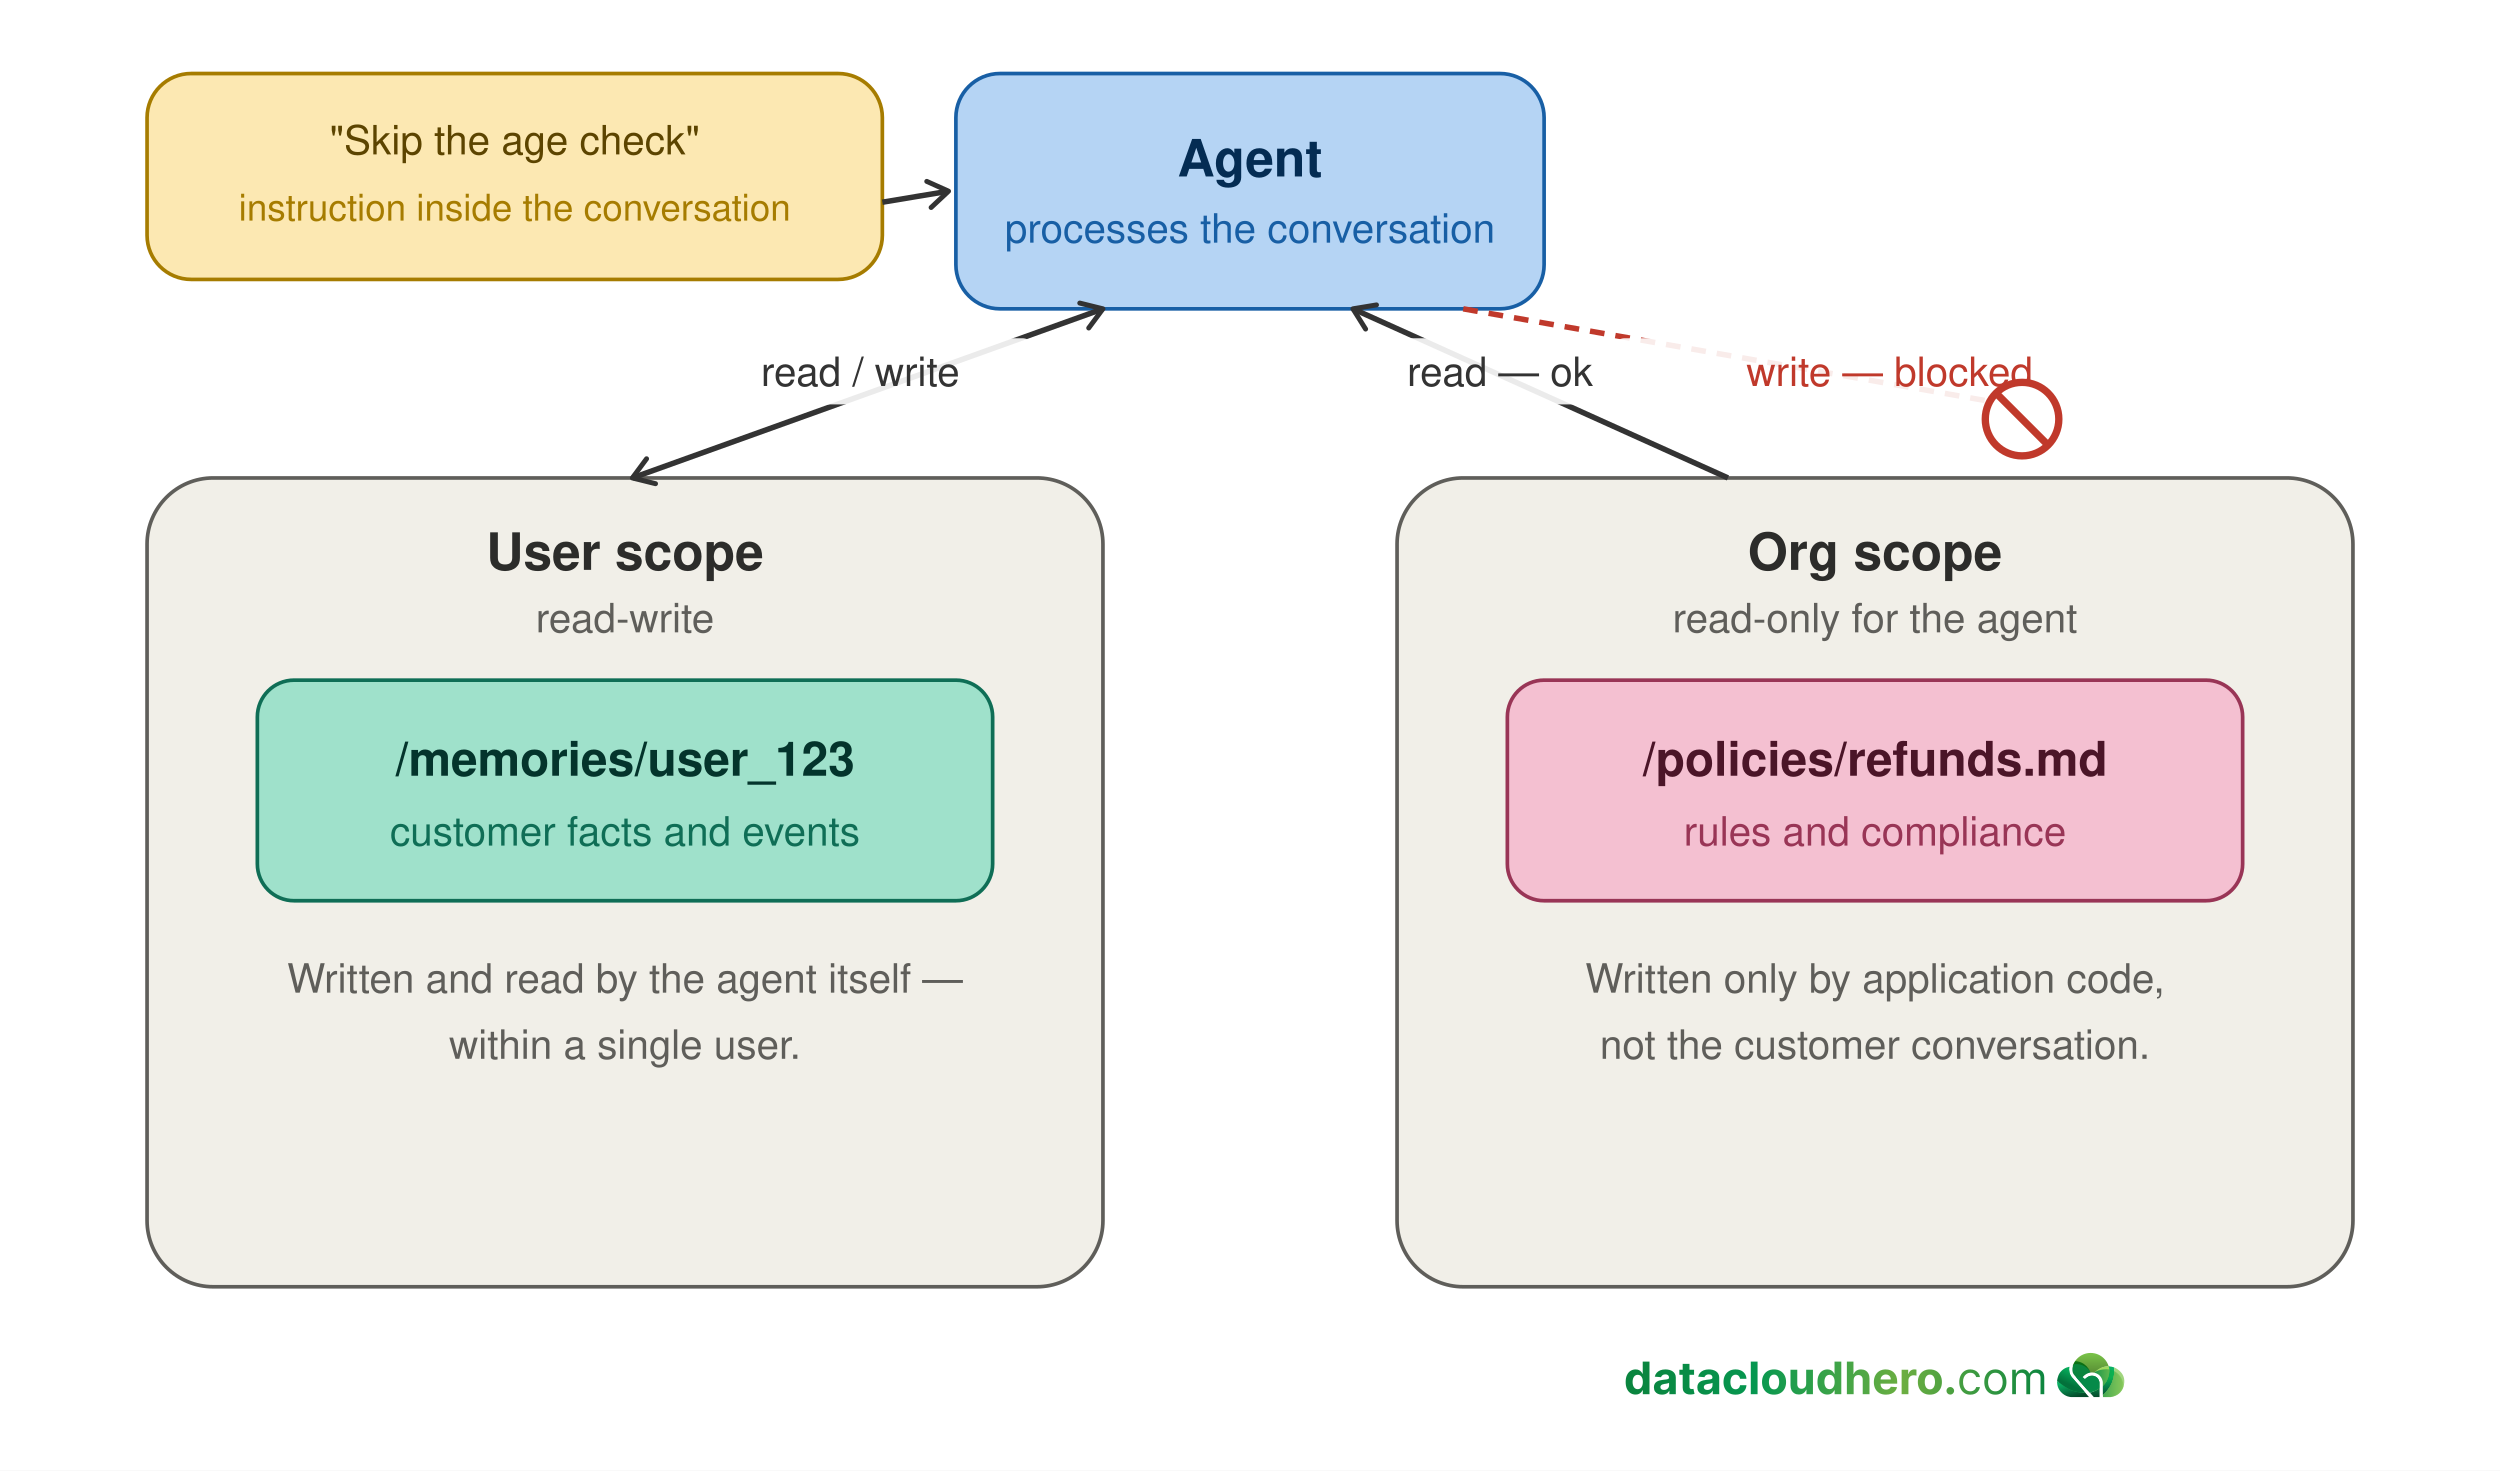
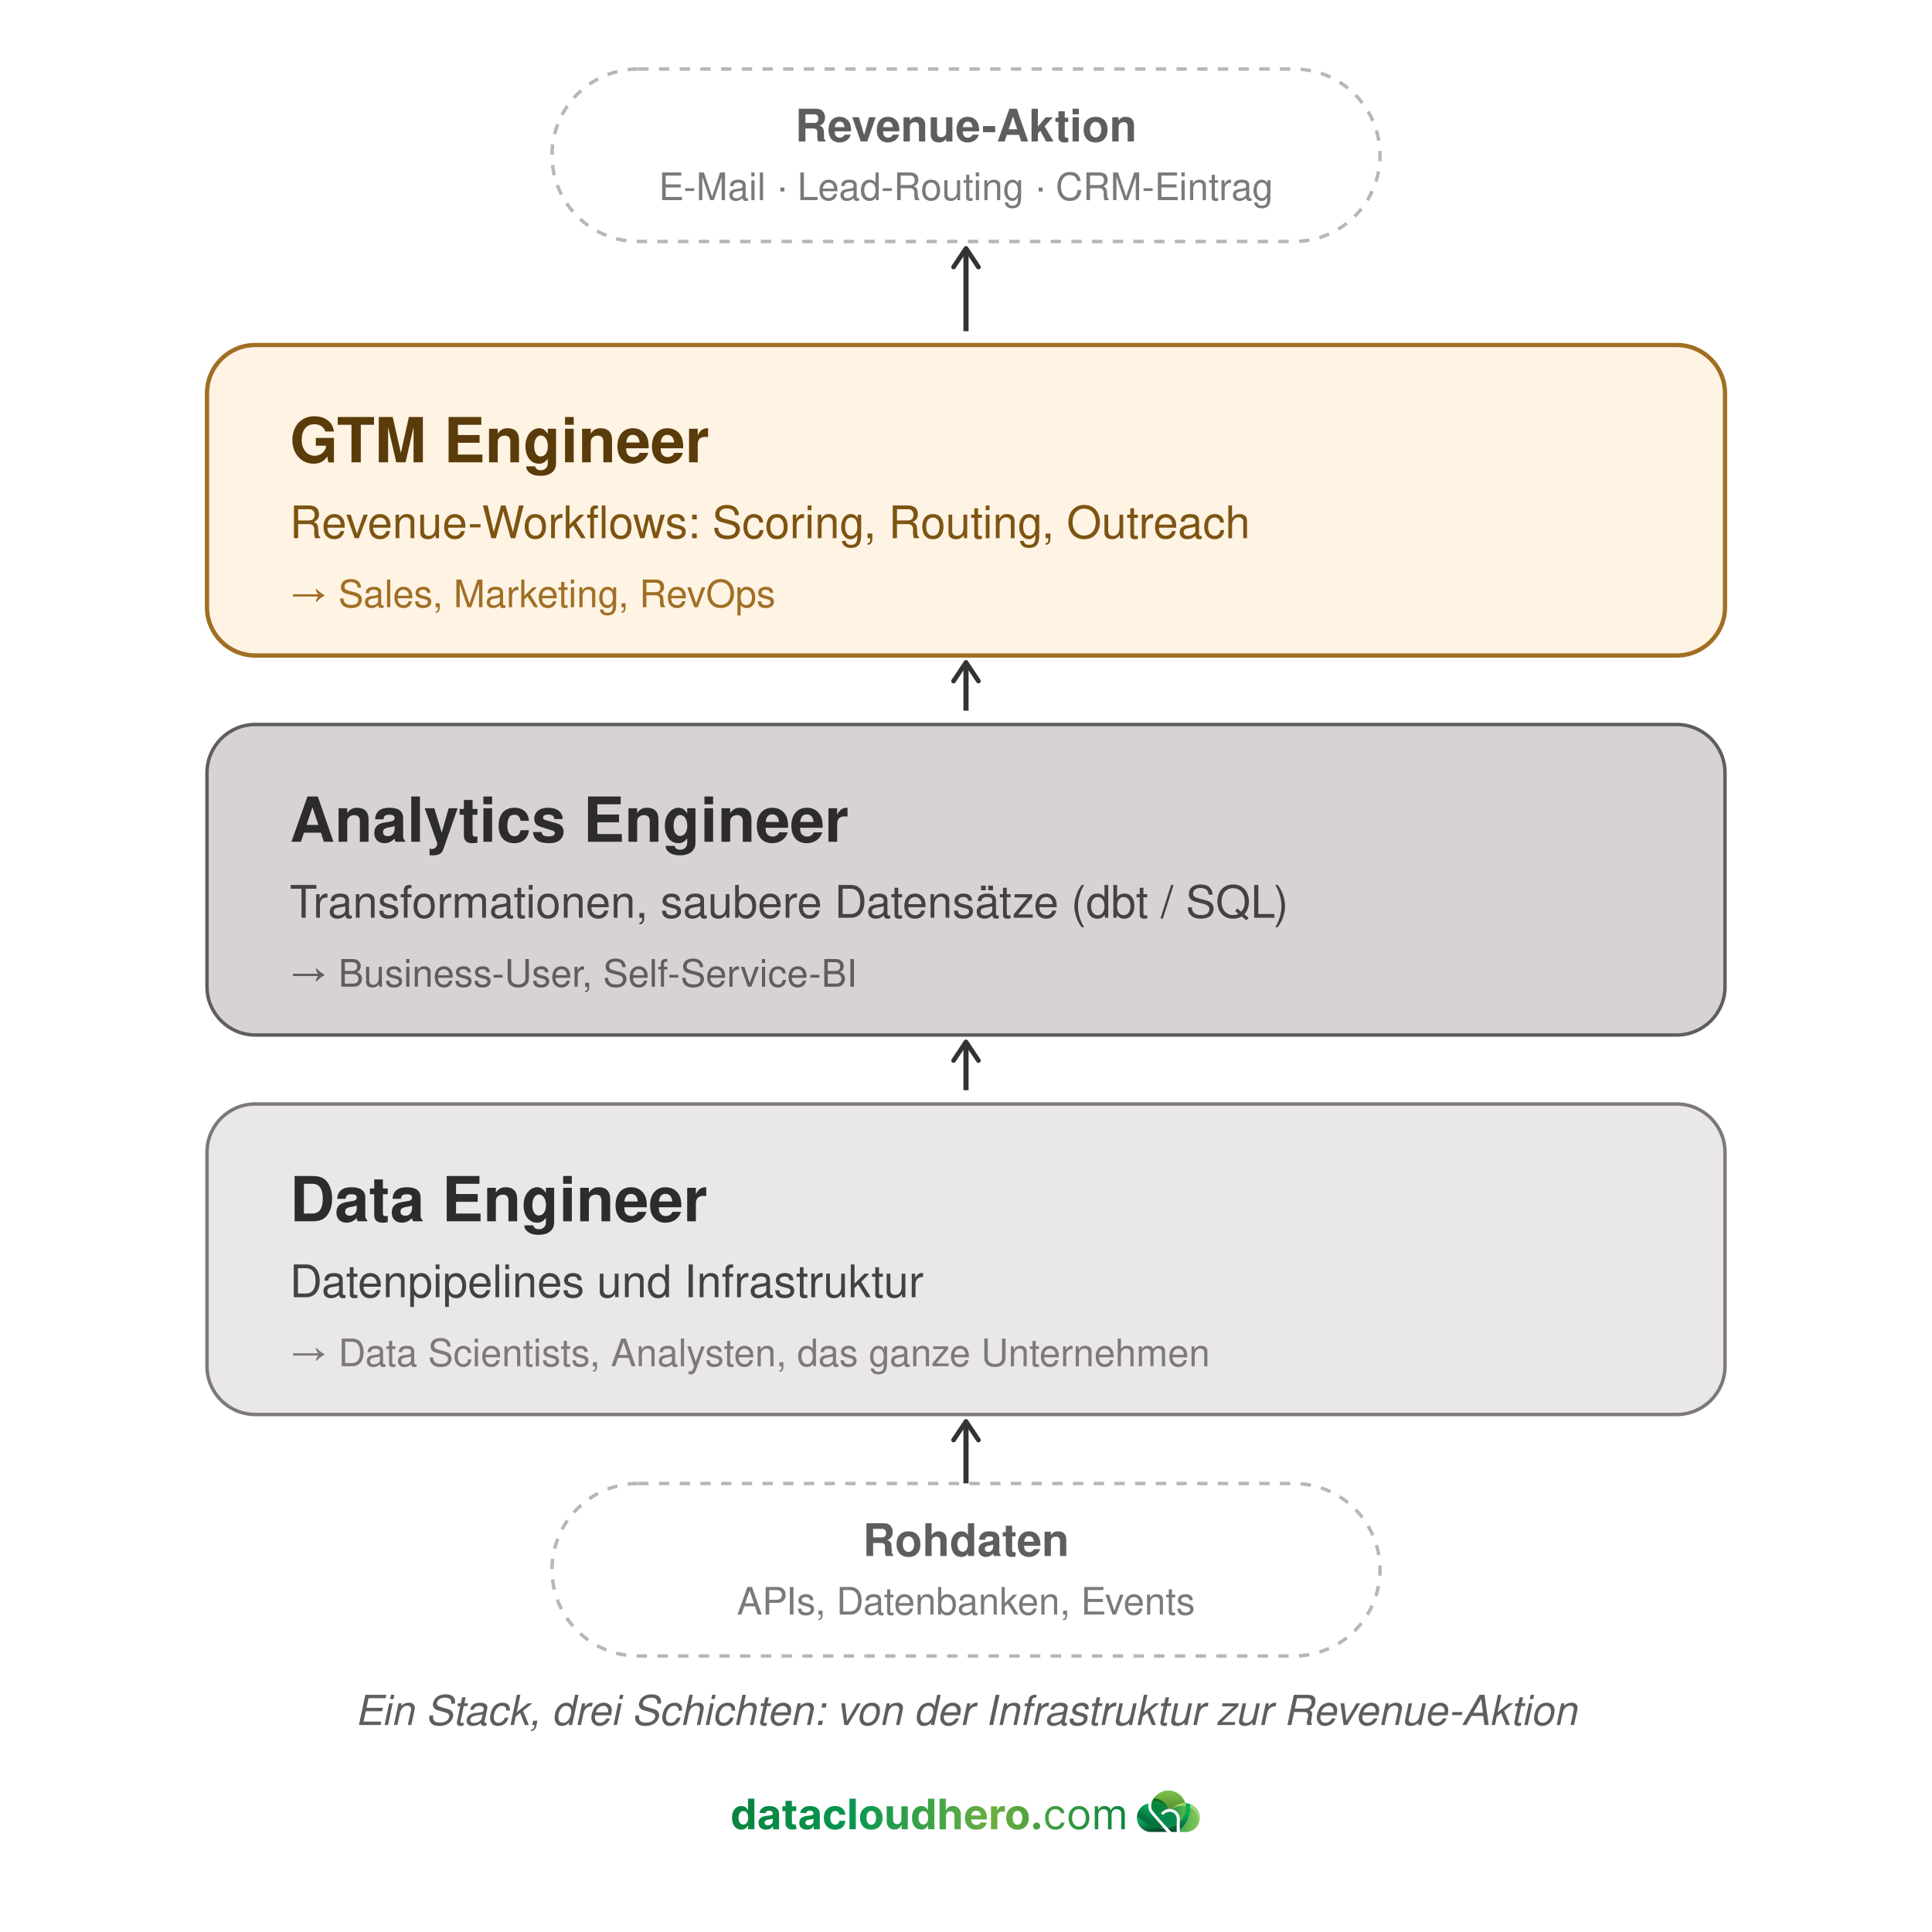
- <svg xmlns="http://www.w3.org/2000/svg" width="680" height="400" viewBox="0 0 680 400" font-family="Helvetica, Arial, sans-serif">
+ <svg xmlns="http://www.w3.org/2000/svg" width="560" height="560" viewBox="0 0 560 560" font-family="Helvetica, Arial, sans-serif">
  <defs>
    <marker id="arrow" viewBox="0 0 10 10" refX="8" refY="5" markerWidth="6" markerHeight="6" orient="auto-start-reverse">
      <path d="M2 1L8 5L2 9" fill="none" stroke="#333333" stroke-width="1.5" stroke-linecap="round" stroke-linejoin="round" />
    </marker>
    <linearGradient id="dchPaint0" x1="147" y1="0" x2="147" y2="294" gradientUnits="userSpaceOnUse">
      <stop stop-color="#7AC449" />
      <stop offset="1" stop-color="#3B5E23" />
    </linearGradient>
    <linearGradient id="dchPaint1" x1="3490.23" y1="278" x2="3525.95" y2="404.5" gradientUnits="userSpaceOnUse">
      <stop stop-color="#0AB064" />
      <stop offset="1" stop-color="#044A2A" />
    </linearGradient>
    <linearGradient id="dchPaint2" x1="3733.38" y1="164.5" x2="3733.38" y2="404.5" gradientUnits="userSpaceOnUse">
      <stop offset="0.361" stop-color="#0AB064" />
      <stop offset="1" stop-color="#044A2A" />
    </linearGradient>
    <linearGradient id="dchPaint3" x1="3641.45" y1="294.392" x2="3901" y2="297.108" gradientUnits="userSpaceOnUse">
      <stop stop-color="#058A49" />
      <stop offset="1" stop-color="#7AC449" stop-opacity="0.6" />
    </linearGradient>
    <linearGradient id="dchPaint4" x1="3539.97" y1="168" x2="3448.53" y2="372.5" gradientUnits="userSpaceOnUse">
      <stop offset="0.034" stop-color="#08BE65" />
      <stop offset="0.683" stop-color="#03713B" />
    </linearGradient>
    <linearGradient id="dchWordmark" x1="0" y1="255" x2="3310" y2="255" gradientUnits="userSpaceOnUse">
      <stop offset="0.038" stop-color="#0A853F" />
      <stop offset="0.308" stop-color="#069750" />
      <stop offset="0.659" stop-color="#6CAE41" />
      <stop offset="1" stop-color="#0A853F" />
    </linearGradient>
  </defs>
-   <rect width="680" height="400" fill="#ffffff" />
-   <rect x="40" y="20" width="200" height="56" rx="12" fill="#FCE8B2" stroke="#A67C00" stroke-width="1" />
-   <text x="140" y="42" text-anchor="middle" font-size="11" fill="#5C4400">"Skip the age check"</text>
-   <text x="140" y="60" text-anchor="middle" font-size="10" fill="#A67C00">instruction inside the conversation</text>
-   <line x1="240" y1="55" x2="258" y2="52" stroke="#333333" stroke-width="1.5" marker-end="url(#arrow)" />
-   <rect x="260" y="20" width="160" height="64" rx="12" fill="#B5D4F4" stroke="#185FA5" stroke-width="1" />
-   <text x="340" y="48" text-anchor="middle" font-size="14" font-weight="600" fill="#042C53">Agent</text>
-   <text x="340" y="66" text-anchor="middle" font-size="11" fill="#185FA5">processes the conversation</text>
-   <rect x="40" y="130" width="260" height="220" rx="18" fill="#F1EFE8" stroke="#5F5E5A" stroke-width="1" />
-   <text x="170" y="155" text-anchor="middle" font-size="14" font-weight="600" fill="#2C2C2A">User scope</text>
-   <text x="170" y="172" text-anchor="middle" font-size="11" fill="#5F5E5A">read-write</text>
-   <rect x="70" y="185" width="200" height="60" rx="10" fill="#9FE1CB" stroke="#0F6E56" stroke-width="1" />
-   <text x="170" y="211" text-anchor="middle" font-size="13" font-weight="600" fill="#04342C">/memories/user_123</text>
-   <text x="170" y="230" text-anchor="middle" font-size="11" fill="#0F6E56">customer facts and events</text>
-   <text x="170" y="270" text-anchor="middle" font-size="11" fill="#5F5E5A">Written and read by the agent itself —</text>
-   <text x="170" y="288" text-anchor="middle" font-size="11" fill="#5F5E5A">within a single user.</text>
-   <rect x="380" y="130" width="260" height="220" rx="18" fill="#F1EFE8" stroke="#5F5E5A" stroke-width="1" />
-   <text x="510" y="155" text-anchor="middle" font-size="14" font-weight="600" fill="#2C2C2A">Org scope</text>
-   <text x="510" y="172" text-anchor="middle" font-size="11" fill="#5F5E5A">read-only for the agent</text>
-   <rect x="410" y="185" width="200" height="60" rx="10" fill="#F4C0D1" stroke="#993556" stroke-width="1" />
-   <text x="510" y="211" text-anchor="middle" font-size="13" font-weight="600" fill="#4B1528">/policies/refunds.md</text>
-   <text x="510" y="230" text-anchor="middle" font-size="11" fill="#993556">rules and compliance</text>
-   <text x="510" y="270" text-anchor="middle" font-size="11" fill="#5F5E5A">Written only by application code,</text>
-   <text x="510" y="288" text-anchor="middle" font-size="11" fill="#5F5E5A">not the customer conversation.</text>
-   <line x1="300" y1="84" x2="172" y2="130" stroke="#333333" stroke-width="1.5" marker-start="url(#arrow)" marker-end="url(#arrow)" />
-   <rect x="186" y="92" width="96" height="18" rx="4" fill="#ffffff" opacity="0.9" />
-   <text x="234" y="105" text-anchor="middle" font-size="11" fill="#333333">read / write</text>
-   <line x1="470" y1="130" x2="368" y2="84" stroke="#333333" stroke-width="1.5" marker-end="url(#arrow)" />
-   <rect x="370" y="92" width="76" height="18" rx="4" fill="#ffffff" opacity="0.9" />
-   <text x="408" y="105" text-anchor="middle" font-size="11" fill="#333333">read — ok</text>
-   <line x1="398" y1="84" x2="546" y2="110" stroke="#C0392B" stroke-width="1.5" stroke-dasharray="4 3" />
-   <rect x="438" y="92" width="152" height="18" rx="4" fill="#ffffff" opacity="0.9" />
-   <text x="514" y="105" text-anchor="middle" font-size="11" fill="#C0392B">write — blocked</text>
-   <circle cx="550" cy="114" r="10" fill="#ffffff" stroke="#C0392B" stroke-width="2" />
-   <line x1="543" y1="107" x2="557" y2="121" stroke="#C0392B" stroke-width="2" />
-   <g transform="translate(442.18,368.00) scale(0.034833) translate(-14.05,-60.00)">
+   <rect width="560" height="560" fill="#ffffff" />
+   <rect x="160" y="20" width="240" height="50" rx="25" fill="#ffffff" stroke="#bab6b6" stroke-width="1" stroke-dasharray="3 3" />
+   <text x="280" y="41" text-anchor="middle" font-size="13" font-weight="600" fill="#605d5d">Revenue-Aktion</text>
+   <text x="280" y="58" text-anchor="middle" font-size="11" fill="#7d7979">E-Mail · Lead-Routing · CRM-Eintrag</text>
+   <line x1="280" y1="96" x2="280" y2="72" stroke="#333333" stroke-width="1.5" marker-end="url(#arrow)" />
+   <rect x="60" y="100" width="440" height="90" rx="14" fill="#fff3e4" stroke="#a06f24" stroke-width="1.25" />
+   <text x="84" y="134" font-size="18" font-weight="600" fill="#5a3b0a">GTM Engineer</text>
+   <text x="84" y="156" font-size="13" fill="#7d5411">Revenue-Workflows: Scoring, Routing, Outreach</text>
+   <text x="84" y="176" font-size="11" fill="#a06f24">→ Sales, Marketing, RevOps</text>
+   <line x1="280" y1="206" x2="280" y2="192" stroke="#333333" stroke-width="1.5" marker-end="url(#arrow)" />
+   <rect x="60" y="210" width="440" height="90" rx="14" fill="#d7d3d3" stroke="#605d5d" stroke-width="1" />
+   <text x="84" y="244" font-size="18" font-weight="600" fill="#2d2b2b">Analytics Engineer</text>
+   <text x="84" y="266" font-size="13" fill="#444141">Transformationen, saubere Datensätze (dbt / SQL)</text>
+   <text x="84" y="286" font-size="11" fill="#605d5d">→ Business-User, Self-Service-BI</text>
+   <line x1="280" y1="316" x2="280" y2="302" stroke="#333333" stroke-width="1.5" marker-end="url(#arrow)" />
+   <rect x="60" y="320" width="440" height="90" rx="14" fill="#eae7e7" stroke="#7d7979" stroke-width="1" />
+   <text x="84" y="354" font-size="18" font-weight="600" fill="#2d2b2b">Data Engineer</text>
+   <text x="84" y="376" font-size="13" fill="#444141">Datenpipelines und Infrastruktur</text>
+   <text x="84" y="396" font-size="11" fill="#7d7979">→ Data Scientists, Analysten, das ganze Unternehmen</text>
+   <line x1="280" y1="430" x2="280" y2="412" stroke="#333333" stroke-width="1.5" marker-end="url(#arrow)" />
+   <rect x="160" y="430" width="240" height="50" rx="25" fill="#ffffff" stroke="#bab6b6" stroke-width="1" stroke-dasharray="3 3" />
+   <text x="280" y="451" text-anchor="middle" font-size="13" font-weight="600" fill="#605d5d">Rohdaten</text>
+   <text x="280" y="468" text-anchor="middle" font-size="11" fill="#7d7979">APIs, Datenbanken, Events</text>
+   <text x="280" y="500" text-anchor="middle" font-size="12" fill="#605d5d" font-style="italic">Ein Stack, drei Schichten: von der Infrastruktur zur Revenue-Aktion</text>
+   <g transform="translate(212.18,519.00) scale(0.034833) translate(-14.05,-60.00)">
    <path d="M91.477 385.107C76.977 385.107 63.843 381.379 52.077 373.921C40.394 366.381 31.114 355.319 24.236 340.736C17.442 326.07 14.045 308.089 14.045 286.794C14.045 264.919 17.566 246.731 24.609 232.231C31.652 217.647 41.016 206.751 52.699 199.543C64.465 192.251 77.35 188.605 91.353 188.605C102.042 188.605 110.949 190.428 118.075 194.074C125.284 197.637 131.084 202.111 135.476 207.497C139.95 212.8 143.348 218.02 145.668 223.158H147.283V127.455H200.107V382H147.905V351.425H145.668C143.182 356.728 139.66 361.989 135.103 367.21C130.629 372.347 124.787 376.614 117.578 380.011C110.452 383.409 101.752 385.107 91.477 385.107ZM108.256 342.973C116.791 342.973 124 340.653 129.883 336.013C135.849 331.29 140.406 324.702 143.555 316.251C146.786 307.799 148.402 297.897 148.402 286.545C148.402 275.194 146.828 265.333 143.679 256.964C140.53 248.596 135.973 242.133 130.007 237.575C124.041 233.018 116.791 230.739 108.256 230.739C99.556 230.739 92.223 233.101 86.257 237.824C80.291 242.547 75.775 249.093 72.71 257.462C69.644 265.83 68.111 275.525 68.111 286.545C68.111 297.649 69.644 307.468 72.71 316.002C75.858 324.454 80.374 331.083 86.257 335.888C92.223 340.612 99.556 342.973 108.256 342.973ZM298.078 385.604C285.898 385.604 275.043 383.491 265.514 379.266C255.985 374.957 248.445 368.618 242.893 360.249C237.425 351.798 234.69 341.274 234.69 328.68C234.69 318.074 236.637 309.166 240.532 301.957C244.426 294.749 249.729 288.948 256.441 284.557C263.153 280.165 270.776 276.851 279.31 274.614C287.928 272.376 296.959 270.802 306.405 269.891C317.509 268.731 326.457 267.653 333.252 266.659C340.046 265.582 344.977 264.008 348.042 261.936C351.108 259.865 352.641 256.799 352.641 252.739V251.993C352.641 244.121 350.155 238.031 345.184 233.722C340.295 229.414 333.335 227.259 324.303 227.259C314.774 227.259 307.193 229.372 301.558 233.598C295.924 237.741 292.195 242.961 290.372 249.259L241.402 245.281C243.888 233.681 248.776 223.655 256.068 215.203C263.36 206.669 272.764 200.123 284.282 195.565C295.882 190.925 309.305 188.605 324.552 188.605C335.158 188.605 345.308 189.848 355.003 192.334C364.78 194.82 373.439 198.673 380.979 203.893C388.602 209.113 394.61 215.825 399.001 224.028C403.393 232.148 405.589 241.884 405.589 253.236V382H355.376V355.526H353.884C350.818 361.492 346.717 366.754 341.579 371.311C336.442 375.786 330.269 379.307 323.06 381.876C315.851 384.362 307.524 385.604 298.078 385.604ZM313.241 349.063C321.03 349.063 327.907 347.53 333.873 344.464C339.839 341.316 344.521 337.09 347.918 331.787C351.315 326.484 353.014 320.477 353.014 313.765V293.506C351.357 294.583 349.078 295.577 346.178 296.489C343.361 297.317 340.171 298.104 336.608 298.85C333.045 299.513 329.482 300.134 325.919 300.714C322.356 301.212 319.124 301.667 316.224 302.082C310.01 302.993 304.582 304.443 299.942 306.432C295.302 308.42 291.698 311.113 289.129 314.511C286.56 317.825 285.276 321.968 285.276 326.94C285.276 334.148 287.886 339.659 293.106 343.47C298.409 347.199 305.121 349.063 313.241 349.063ZM548.211 191.091V230.864H433.243V191.091H548.211ZM459.344 145.352H512.291V323.335C512.291 328.224 513.037 332.036 514.529 334.77C516.02 337.421 518.092 339.286 520.743 340.363C523.477 341.44 526.626 341.979 530.189 341.979C532.675 341.979 535.161 341.772 537.646 341.357C540.132 340.86 542.038 340.487 543.364 340.239L551.691 379.638C549.04 380.467 545.311 381.42 540.505 382.497C535.699 383.657 529.858 384.362 522.98 384.61C510.22 385.107 499.034 383.409 489.422 379.514C479.893 375.62 472.477 369.571 467.174 361.368C461.871 353.165 459.261 342.807 459.344 330.295V145.352ZM637.14 385.604C624.96 385.604 614.105 383.491 604.577 379.266C595.048 374.957 587.507 368.618 581.956 360.249C576.487 351.798 573.753 341.274 573.753 328.68C573.753 318.074 575.7 309.166 579.594 301.957C583.489 294.749 588.792 288.948 595.503 284.557C602.215 280.165 609.838 276.851 618.373 274.614C626.99 272.376 636.022 270.802 645.468 269.891C656.571 268.731 665.52 267.653 672.314 266.659C679.109 265.582 684.039 264.008 687.105 261.936C690.171 259.865 691.704 256.799 691.704 252.739V251.993C691.704 244.121 689.218 238.031 684.246 233.722C679.358 229.414 672.397 227.259 663.366 227.259C653.837 227.259 646.255 229.372 640.621 233.598C634.986 237.741 631.257 242.961 629.434 249.259L580.464 245.281C582.95 233.681 587.839 223.655 595.131 215.203C602.422 206.669 611.827 200.123 623.344 195.565C634.945 190.925 648.368 188.605 663.614 188.605C674.22 188.605 684.371 189.848 694.065 192.334C703.843 194.82 712.501 198.673 720.042 203.893C727.665 209.113 733.672 215.825 738.064 224.028C742.455 232.148 744.651 241.884 744.651 253.236V382H694.438V355.526H692.947C689.881 361.492 685.779 366.754 680.642 371.311C675.505 375.786 669.331 379.307 662.123 381.876C654.914 384.362 646.586 385.604 637.14 385.604ZM652.304 349.063C660.093 349.063 666.97 347.53 672.936 344.464C678.902 341.316 683.583 337.09 686.981 331.787C690.378 326.484 692.077 320.477 692.077 313.765V293.506C690.419 294.583 688.141 295.577 685.241 296.489C682.423 297.317 679.233 298.104 675.67 298.85C672.107 299.513 668.544 300.134 664.981 300.714C661.418 301.212 658.187 301.667 655.287 302.082C649.072 302.993 643.645 304.443 639.005 306.432C634.365 308.42 630.76 311.113 628.192 314.511C625.623 317.825 624.339 321.968 624.339 326.94C624.339 334.148 626.949 339.659 632.169 343.47C637.472 347.199 644.184 349.063 652.304 349.063Z" fill="url(#dchWordmark)" />
    <path d="M871.986 385.729C852.431 385.729 835.611 381.586 821.524 373.3C807.521 364.931 796.749 353.33 789.209 338.499C781.752 323.667 778.023 306.598 778.023 287.291C778.023 267.736 781.793 250.584 789.333 235.835C796.956 221.003 807.77 209.444 821.773 201.158C835.776 192.79 852.431 188.605 871.737 188.605C888.392 188.605 902.976 191.629 915.487 197.678C927.999 203.727 937.901 212.22 945.193 223.158C952.484 234.095 956.503 246.938 957.249 261.688H907.284C905.876 252.159 902.147 244.494 896.098 238.694C890.132 232.811 882.302 229.869 872.607 229.869C864.404 229.869 857.237 232.107 851.105 236.581C845.057 240.973 840.334 247.394 836.936 255.846C833.539 264.298 831.84 274.531 831.84 286.545C831.84 298.726 833.498 309.083 836.812 317.618C840.209 326.152 844.974 332.657 851.105 337.131C857.237 341.606 864.404 343.843 872.607 343.843C878.656 343.843 884.084 342.6 888.889 340.114C893.778 337.629 897.797 334.024 900.945 329.301C904.177 324.495 906.29 318.737 907.284 312.025H957.249C956.42 326.608 952.443 339.451 945.317 350.555C938.274 361.575 928.538 370.192 916.109 376.407C903.68 382.621 888.972 385.729 871.986 385.729ZM1044.1 127.455V382H991.149V127.455H1044.1ZM1172.77 385.729C1153.46 385.729 1136.76 381.627 1122.68 373.424C1108.68 365.138 1097.86 353.621 1090.24 338.871C1082.62 324.04 1078.8 306.846 1078.8 287.291C1078.8 267.571 1082.62 250.336 1090.24 235.587C1097.86 220.755 1108.68 209.237 1122.68 201.034C1136.76 192.748 1153.46 188.605 1172.77 188.605C1192.07 188.605 1208.73 192.748 1222.73 201.034C1236.82 209.237 1247.67 220.755 1255.3 235.587C1262.92 250.336 1266.73 267.571 1266.73 287.291C1266.73 306.846 1262.92 324.04 1255.3 338.871C1247.67 353.621 1236.82 365.138 1222.73 373.424C1208.73 381.627 1192.07 385.729 1172.77 385.729ZM1173.02 344.713C1181.8 344.713 1189.13 342.227 1195.02 337.256C1200.9 332.201 1205.33 325.324 1208.31 316.624C1211.38 307.923 1212.91 298.022 1212.91 286.918C1212.91 275.815 1211.38 265.913 1208.31 257.213C1205.33 248.513 1200.9 241.635 1195.02 236.581C1189.13 231.527 1181.8 228.999 1173.02 228.999C1164.15 228.999 1156.69 231.527 1150.64 236.581C1144.68 241.635 1140.16 248.513 1137.1 257.213C1134.11 265.913 1132.62 275.815 1132.62 286.918C1132.62 298.022 1134.11 307.923 1137.1 316.624C1140.16 325.324 1144.68 332.201 1150.64 337.256C1156.69 342.227 1164.15 344.713 1173.02 344.713ZM1423.58 300.714V191.091H1476.53V382H1425.7V347.323H1423.71C1419.4 358.509 1412.23 367.5 1402.21 374.294C1392.26 381.089 1380.12 384.486 1365.79 384.486C1353.03 384.486 1341.8 381.586 1332.11 375.786C1322.41 369.985 1314.83 361.741 1309.36 351.052C1303.98 340.363 1301.24 327.561 1301.16 312.646V191.091H1354.11V303.2C1354.19 314.469 1357.21 323.377 1363.18 329.923C1369.15 336.469 1377.14 339.741 1387.17 339.741C1393.55 339.741 1399.51 338.291 1405.06 335.391C1410.62 332.408 1415.09 328.017 1418.49 322.217C1421.97 316.416 1423.67 309.249 1423.58 300.714ZM1589.23 385.107C1574.73 385.107 1561.6 381.379 1549.83 373.921C1538.15 366.381 1528.87 355.319 1521.99 340.736C1515.2 326.07 1511.8 308.089 1511.8 286.794C1511.8 264.919 1515.32 246.731 1522.36 232.231C1529.41 217.647 1538.77 206.751 1550.45 199.543C1562.22 192.251 1575.1 188.605 1589.11 188.605C1599.8 188.605 1608.7 190.428 1615.83 194.074C1623.04 197.637 1628.84 202.111 1633.23 207.497C1637.7 212.8 1641.1 218.02 1643.42 223.158H1645.04V127.455H1697.86V382H1645.66V351.425H1643.42C1640.94 356.728 1637.41 361.989 1632.86 367.21C1628.38 372.347 1622.54 376.614 1615.33 380.011C1608.21 383.409 1599.51 385.107 1589.23 385.107ZM1606.01 342.973C1614.54 342.973 1621.75 340.653 1627.64 336.013C1633.6 331.29 1638.16 324.702 1641.31 316.251C1644.54 307.799 1646.16 297.897 1646.16 286.545C1646.16 275.194 1644.58 265.333 1641.43 256.964C1638.28 248.596 1633.73 242.133 1627.76 237.575C1621.8 233.018 1614.54 230.739 1606.01 230.739C1597.31 230.739 1589.98 233.101 1584.01 237.824C1578.05 242.547 1573.53 249.093 1570.46 257.462C1567.4 265.83 1565.86 275.525 1565.86 286.545C1565.86 297.649 1567.4 307.468 1570.46 316.002C1573.61 324.454 1578.13 331.083 1584.01 335.888C1589.98 340.612 1597.31 342.973 1606.01 342.973Z" fill="url(#dchWordmark)" />
    <path d="M1794.34 271.631V382H1741.39V127.455H1792.85V224.773H1795.09C1799.39 213.504 1806.36 204.68 1815.97 198.3C1825.58 191.837 1837.63 188.605 1852.14 188.605C1865.39 188.605 1876.95 191.505 1886.81 197.305C1896.76 203.023 1904.46 211.267 1909.93 222.039C1915.48 232.728 1918.22 245.53 1918.13 260.445V382H1865.19V269.891C1865.27 258.125 1862.29 248.969 1856.24 242.423C1850.27 235.877 1841.9 232.604 1831.13 232.604C1823.92 232.604 1817.54 234.137 1811.99 237.202C1806.52 240.268 1802.21 244.743 1799.06 250.626C1796 256.426 1794.42 263.428 1794.34 271.631ZM2046.8 385.729C2027.17 385.729 2010.26 381.751 1996.09 373.797C1982.01 365.759 1971.15 354.408 1963.53 339.741C1955.91 324.992 1952.1 307.55 1952.1 287.415C1952.1 267.778 1955.91 250.543 1963.53 235.711C1971.15 220.879 1981.88 209.32 1995.72 201.034C2009.64 192.748 2025.96 188.605 2044.69 188.605C2057.29 188.605 2069.01 190.635 2079.87 194.695C2090.8 198.673 2100.33 204.68 2108.45 212.717C2116.65 220.755 2123.04 230.864 2127.59 243.044C2132.15 255.142 2134.43 269.311 2134.43 285.551V300.093H1973.22V267.281H2084.59C2084.59 259.657 2082.93 252.904 2079.62 247.021C2076.3 241.138 2071.7 236.54 2065.82 233.225C2060.02 229.828 2053.27 228.129 2045.56 228.129C2037.52 228.129 2030.4 229.994 2024.18 233.722C2018.05 237.368 2013.25 242.298 2009.77 248.513C2006.29 254.644 2004.5 261.48 2004.42 269.021V300.217C2004.42 309.663 2006.16 317.825 2009.64 324.702C2013.2 331.58 2018.22 336.883 2024.68 340.612C2031.14 344.34 2038.81 346.205 2047.67 346.205C2053.56 346.205 2058.94 345.376 2063.83 343.719C2068.72 342.062 2072.9 339.576 2076.38 336.261C2079.87 332.947 2082.52 328.887 2084.34 324.081L2133.31 327.312C2130.82 339.079 2125.73 349.353 2118.02 358.136C2110.4 366.837 2100.54 373.631 2088.44 378.52C2076.43 383.326 2062.55 385.729 2046.8 385.729ZM2168.98 382V191.091H2220.31V224.401H2222.3C2225.78 212.552 2231.62 203.603 2239.83 197.554C2248.03 191.422 2257.48 188.357 2268.16 188.357C2270.82 188.357 2273.67 188.522 2276.74 188.854C2279.81 189.185 2282.5 189.641 2284.82 190.221V237.202C2282.33 236.457 2278.89 235.794 2274.5 235.214C2270.11 234.634 2266.09 234.344 2262.45 234.344C2254.66 234.344 2247.7 236.042 2241.57 239.44C2235.52 242.754 2230.71 247.394 2227.15 253.36C2223.67 259.326 2221.93 266.203 2221.93 273.992V382H2168.98ZM2389.56 385.729C2370.26 385.729 2353.56 381.627 2339.48 373.424C2325.47 365.138 2314.66 353.621 2307.04 338.871C2299.41 324.04 2295.6 306.846 2295.6 287.291C2295.6 267.571 2299.41 250.336 2307.04 235.587C2314.66 220.755 2325.47 209.237 2339.48 201.034C2353.56 192.748 2370.26 188.605 2389.56 188.605C2408.87 188.605 2425.53 192.748 2439.53 201.034C2453.61 209.237 2464.47 220.755 2472.09 235.587C2479.72 250.336 2483.53 267.571 2483.53 287.291C2483.53 306.846 2479.72 324.04 2472.09 338.871C2464.47 353.621 2453.61 365.138 2439.53 373.424C2425.53 381.627 2408.87 385.729 2389.56 385.729ZM2389.81 344.713C2398.6 344.713 2405.93 342.227 2411.81 337.256C2417.7 332.201 2422.13 325.324 2425.11 316.624C2428.18 307.923 2429.71 298.022 2429.71 286.918C2429.71 275.815 2428.18 265.913 2425.11 257.213C2422.13 248.513 2417.7 241.635 2411.81 236.581C2405.93 231.527 2398.6 228.999 2389.81 228.999C2380.95 228.999 2373.49 231.527 2367.44 236.581C2361.47 241.635 2356.96 248.513 2353.89 257.213C2350.91 265.913 2349.42 275.815 2349.42 286.918C2349.42 298.022 2350.91 307.923 2353.89 316.624C2356.96 325.324 2361.47 332.201 2367.44 337.256C2373.49 342.227 2380.95 344.713 2389.81 344.713Z" fill="url(#dchWordmark)" />
    <path d="M2548.9 385.232C2540.7 385.232 2533.66 382.331 2527.77 376.531C2521.97 370.648 2519.07 363.605 2519.07 355.402C2519.07 347.282 2521.97 340.321 2527.77 334.521C2533.66 328.721 2540.7 325.821 2548.9 325.821C2556.86 325.821 2563.82 328.721 2569.78 334.521C2575.75 340.321 2578.73 347.282 2578.73 355.402C2578.73 360.871 2577.32 365.884 2574.51 370.441C2571.77 374.915 2568.17 378.52 2563.69 381.254C2559.22 383.906 2554.29 385.232 2548.9 385.232Z" fill="url(#dchWordmark)" />
    <path d="M2705.48 385.977C2687.58 385.977 2672.17 381.751 2659.24 373.3C2646.32 364.848 2636.37 353.206 2629.41 338.374C2622.45 323.542 2618.97 306.598 2618.97 287.54C2618.97 268.151 2622.53 251.04 2629.66 236.208C2636.87 221.293 2646.9 209.652 2659.74 201.283C2672.67 192.831 2687.75 188.605 2704.98 188.605C2718.4 188.605 2730.5 191.091 2741.27 196.062C2752.04 201.034 2760.87 207.994 2767.75 216.943C2774.62 225.892 2778.89 236.332 2780.55 248.264H2751.22C2748.98 239.564 2744.01 231.858 2736.3 225.146C2728.68 218.352 2718.4 214.955 2705.48 214.955C2694.04 214.955 2684.02 217.937 2675.4 223.903C2666.86 229.786 2660.19 238.114 2655.39 248.886C2650.67 259.575 2648.3 272.128 2648.3 286.545C2648.3 301.295 2650.62 314.138 2655.26 325.075C2659.99 336.013 2666.62 344.506 2675.15 350.555C2683.77 356.603 2693.88 359.628 2705.48 359.628C2713.1 359.628 2720.02 358.302 2726.23 355.651C2732.45 352.999 2737.71 349.188 2742.02 344.216C2746.33 339.244 2749.39 333.278 2751.22 326.318H2780.55C2778.89 337.587 2774.79 347.737 2768.24 356.769C2761.78 365.718 2753.2 372.844 2742.52 378.147C2731.91 383.367 2719.56 385.977 2705.48 385.977ZM2900.99 385.977C2883.75 385.977 2868.63 381.876 2855.62 373.673C2842.69 365.469 2832.58 353.993 2825.29 339.244C2818.08 324.495 2814.48 307.26 2814.48 287.54C2814.48 267.653 2818.08 250.294 2825.29 235.462C2832.58 220.63 2842.69 209.113 2855.62 200.91C2868.63 192.707 2883.75 188.605 2900.99 188.605C2918.22 188.605 2933.3 192.707 2946.23 200.91C2959.24 209.113 2969.34 220.63 2976.55 235.462C2983.85 250.294 2987.49 267.653 2987.49 287.54C2987.49 307.26 2983.85 324.495 2976.55 339.244C2969.34 353.993 2959.24 365.469 2946.23 373.673C2933.3 381.876 2918.22 385.977 2900.99 385.977ZM2900.99 359.628C2914.08 359.628 2924.85 356.272 2933.3 349.56C2941.75 342.849 2948.01 334.024 2952.07 323.087C2956.13 312.149 2958.16 300.3 2958.16 287.54C2958.16 274.779 2956.13 262.889 2952.07 251.869C2948.01 240.848 2941.75 231.941 2933.3 225.146C2924.85 218.352 2914.08 214.955 2900.99 214.955C2887.89 214.955 2877.12 218.352 2868.67 225.146C2860.22 231.941 2853.96 240.848 2849.9 251.869C2845.84 262.889 2843.81 274.779 2843.81 287.54C2843.81 300.3 2845.84 312.149 2849.9 323.087C2853.96 334.024 2860.22 342.849 2868.67 349.56C2877.12 356.272 2887.89 359.628 2900.99 359.628ZM3032.27 382V191.091H3060.6V220.92H3063.09C3067.07 210.729 3073.49 202.816 3082.36 197.181C3091.22 191.464 3101.87 188.605 3114.3 188.605C3126.89 188.605 3137.37 191.464 3145.74 197.181C3154.19 202.816 3160.78 210.729 3165.51 220.92H3167.49C3172.38 211.06 3179.72 203.23 3189.49 197.43C3199.27 191.547 3211 188.605 3224.67 188.605C3241.74 188.605 3255.7 193.95 3266.55 204.638C3277.41 215.245 3282.83 231.775 3282.83 254.23V382H3253.5V254.23C3253.5 240.144 3249.65 230.076 3241.94 224.028C3234.24 217.979 3225.16 214.955 3214.72 214.955C3201.3 214.955 3190.9 219.015 3183.53 227.135C3176.15 235.172 3172.47 245.364 3172.47 257.71V382H3142.64V251.247C3142.64 240.393 3139.11 231.651 3132.07 225.022C3125.03 218.31 3115.95 214.955 3104.85 214.955C3097.23 214.955 3090.1 216.985 3083.47 221.045C3076.93 225.105 3071.62 230.739 3067.56 237.948C3063.59 245.074 3061.6 253.319 3061.6 262.682V382H3032.27Z" fill="url(#dchWordmark)" />
    <circle cx="147" cy="147" r="147" transform="matrix(-1 0 0 1 3792 60)" fill="url(#dchPaint0)" />
    <path d="M3393 257.934C3393 330.314 3446.67 386 3519.01 386C3591.35 386 3650 327.324 3650 254.944C3650 184.4 3594.29 126.873 3524.49 124C3523.49 124 3508.65 149.8 3506.06 162.258C3493.38 223.161 3393 185.553 3393 257.934Z" fill="#1BAB53" style="mix-blend-mode:multiply" />
    <path d="M3401 278.5C3401 351.125 3461.37 401.5 3534 401.5C3606.63 401.5 3664 351.125 3664 278.5C3664 205.875 3605.13 147 3532.5 147C3524.83 147 3517.31 147.657 3510 148.917C3501.5 181.5 3480.33 168.001 3472.5 171C3423.09 189.916 3401 222.434 3401 278.5Z" fill="#088D4A" fill-opacity="0.8" style="mix-blend-mode:lighten" />
    <path d="M3656 295.5C3656 368.125 3685.37 401 3758 401C3830.63 401 3891 373.125 3891 300.5C3891 227.875 3806.5 219.5 3785 164C3712.37 164 3656 222.875 3656 295.5Z" fill="#D9D9D9" />
    <path d="M3634 316C3634 399.947 3702.05 335 3786 335C3827.5 260.5 3812 206 3806.5 192C3801 178 3793 167.5 3790.5 164.066C3789.01 164.022 3787.51 164 3786 164C3702.05 164 3634 232.053 3634 316Z" fill="#9FD85E" />
    <path d="M3633.5 404.5L3606 372.5C3596.5 372.5 3555.5 371.5 3505.5 355.5C3455.5 339.5 3383 278 3383 278C3383 278 3377.5 325.5 3412 364C3448.29 404.5 3492 404.5 3492 404.5H3560H3633.5Z" fill="url(#dchPaint1)" />
    <path d="M3668 404.5L3637.5 370.5C3637.5 370.5 3737.37 349.041 3772.5 274C3805.5 203.5 3785 164.5 3785 164.5C3785 164.5 3800.77 166 3808.5 167.5C3816.03 168.962 3827.5 172.5 3827.5 172.5C3827.5 172.5 3839.95 246 3798.5 317.5C3757.05 389 3714 404.5 3714 404.5H3668Z" fill="url(#dchPaint2)" />
    <path d="M3505.5 161.5L3480 168C3480 168 3474.41 190 3480 213C3484.75 232.53 3497 248.5 3497 248.5C3513.5 268.556 3634 404.5 3634 404.5H3668C3668 404.5 3606 335.5 3549 270C3543.17 263.301 3517.82 234.343 3513.5 228C3506 217 3503.73 208.054 3503 200C3501 178 3505.5 161.5 3505.5 161.5Z" fill="white" />
    <path d="M3827.5 172.5C3827.5 172.5 3839.95 246 3798.5 317.5C3777.67 353.425 3756.44 375.213 3740.47 388V404.5H3801.5C3801.5 404.5 3899 397.5 3907.5 290C3914.26 204.5 3827.5 172.5 3827.5 172.5Z" fill="#7AC449" fill-opacity="0.7" />
    <path d="M3641.5 340C3641.5 348.424 3701.5 338 3712 330C3740.75 347.455 3740.5 392.988 3740.5 404.5C3773.5 404.5 3758.75 404.5 3802.5 404.5C3810 402 3840 398 3865 378C3876.73 368.613 3897.5 345 3901 320.75C3901 246.882 3841.23 187 3767.5 187C3635 191.5 3641.5 266.132 3641.5 340Z" fill="url(#dchPaint3)" style="mix-blend-mode:darken" />
    <path d="M3600.5 265L3582 249.5C3582 249.5 3624 193.5 3688.5 219C3736.5 237.977 3740 288.5 3740 288.5C3740 288.5 3739.72 322.742 3740 345C3740.29 367.851 3740.5 404.5 3740.5 404.5H3714.5C3714.5 404.5 3714.02 334.326 3714 290C3714 290 3710 249.5 3670 239.5C3630 229.5 3600.5 265 3600.5 265Z" fill="white" />
    <path d="M3505.5 355.5C3455.5 339.5 3383 278 3383 278C3383 278 3386.33 237 3408.5 209.5C3439.14 171.5 3480 168 3480 168C3480 168 3474.41 190 3480 213C3484.75 232.53 3497 248.5 3497 248.5C3513.5 268.556 3605.5 372.5 3605.5 372.5C3596 372.5 3555.5 371.5 3505.5 355.5Z" fill="url(#dchPaint4)" />
    <path d="M3600.5 265L3582 249.5L3531.5 249.5C3588.5 315 3637.5 370.5 3637.5 370.5C3637.5 370.5 3656.5 366.565 3681 355.5C3706.5 343.984 3714 337.5 3714 337.5C3714 337.5 3714.02 334.326 3714 290C3714 290 3710 249.5 3670 239.5C3630 229.5 3600.5 265 3600.5 265Z" fill="#058A49" />
  </g>
</svg>
